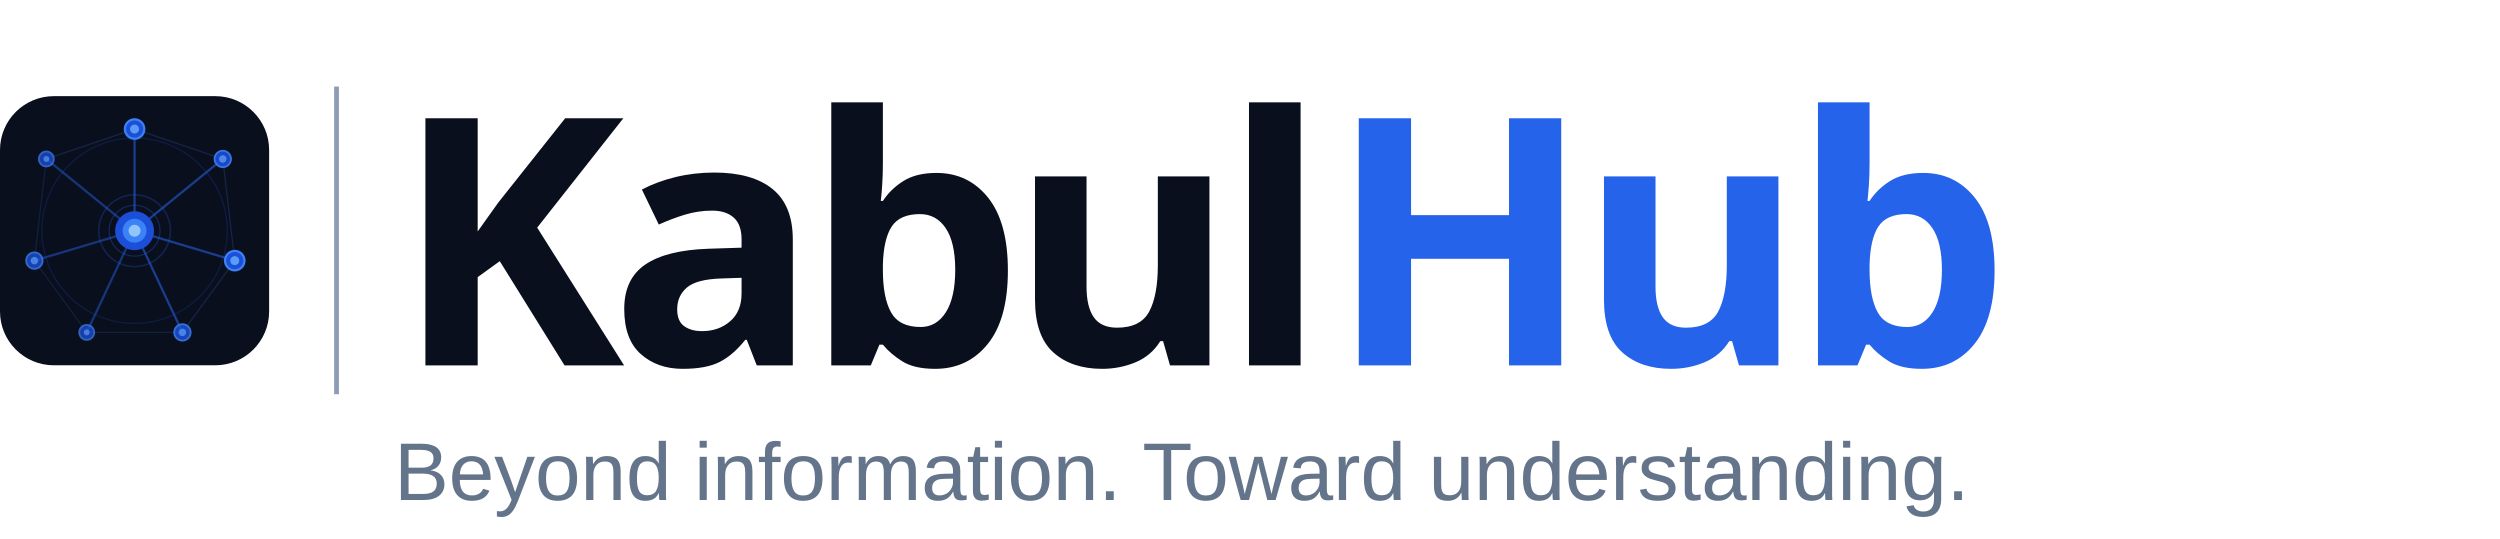
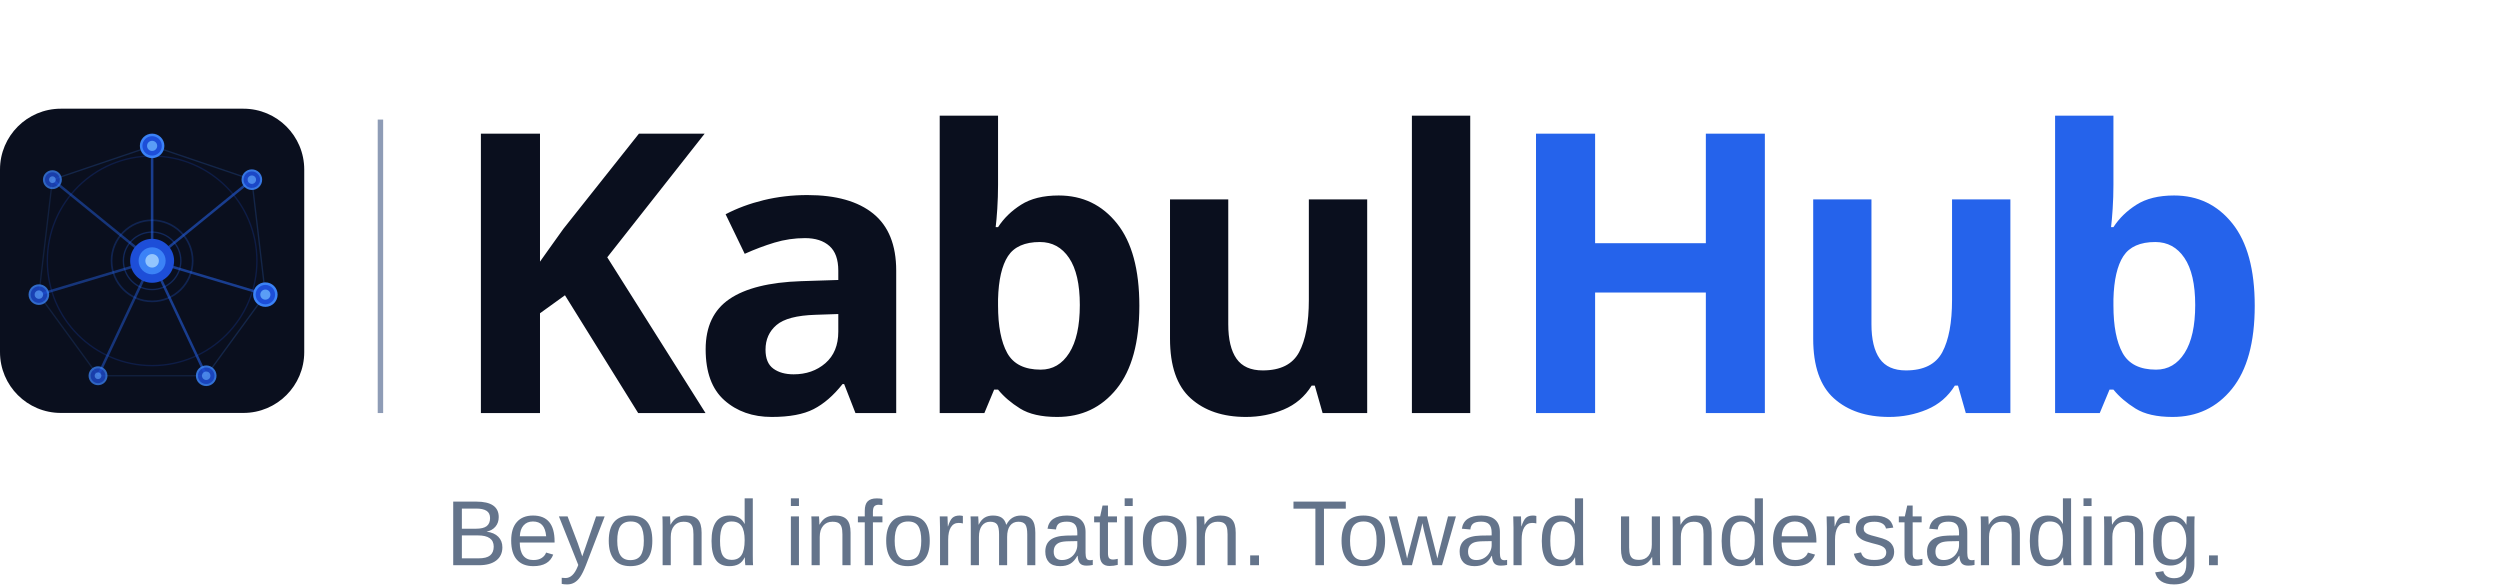
- <svg xmlns="http://www.w3.org/2000/svg" width="520" height="112" viewBox="0 0 520 112" role="img">
+ <svg xmlns="http://www.w3.org/2000/svg" width="460" height="108" viewBox="0 0 460 108" role="img">
  <g transform="translate(0, 20) scale(0.311)">
    <rect x="0" y="0" width="180" height="180" rx="36" fill="#0A0F1E" />
    <line x1="90" y1="90" x2="90" y2="22" stroke="#2563EB" stroke-width="1.5" opacity="0.55" />
    <line x1="90" y1="90" x2="149" y2="42" stroke="#2563EB" stroke-width="1.5" opacity="0.55" />
    <line x1="90" y1="90" x2="157" y2="110" stroke="#2563EB" stroke-width="1.5" opacity="0.55" />
    <line x1="90" y1="90" x2="122" y2="158" stroke="#2563EB" stroke-width="1.5" opacity="0.55" />
    <line x1="90" y1="90" x2="58" y2="158" stroke="#2563EB" stroke-width="1.5" opacity="0.45" />
    <line x1="90" y1="90" x2="23" y2="110" stroke="#2563EB" stroke-width="1.5" opacity="0.45" />
    <line x1="90" y1="90" x2="31" y2="42" stroke="#2563EB" stroke-width="1.5" opacity="0.45" />
    <line x1="90" y1="22" x2="149" y2="42" stroke="#3B82F6" stroke-width="0.8" opacity="0.2" />
    <line x1="149" y1="42" x2="157" y2="110" stroke="#3B82F6" stroke-width="0.8" opacity="0.2" />
    <line x1="157" y1="110" x2="122" y2="158" stroke="#3B82F6" stroke-width="0.8" opacity="0.2" />
    <line x1="122" y1="158" x2="58" y2="158" stroke="#3B82F6" stroke-width="0.8" opacity="0.15" />
    <line x1="58" y1="158" x2="23" y2="110" stroke="#3B82F6" stroke-width="0.8" opacity="0.15" />
    <line x1="23" y1="110" x2="31" y2="42" stroke="#3B82F6" stroke-width="0.8" opacity="0.15" />
    <line x1="31" y1="42" x2="90" y2="22" stroke="#3B82F6" stroke-width="0.8" opacity="0.2" />
    <circle cx="90" cy="90" r="62" fill="none" stroke="#1D4ED8" stroke-width="0.8" opacity="0.22" />
    <circle cx="90" cy="22" r="6.5" fill="#1D4ED8" stroke="#3B82F6" stroke-width="1.5" />
    <circle cx="149" cy="42" r="5.5" fill="#1D4ED8" stroke="#3B82F6" stroke-width="1.2" opacity="0.9" />
    <circle cx="157" cy="110" r="6.5" fill="#1D4ED8" stroke="#3B82F6" stroke-width="1.5" />
    <circle cx="122" cy="158" r="5.5" fill="#1D4ED8" stroke="#3B82F6" stroke-width="1.2" opacity="0.85" />
    <circle cx="58" cy="158" r="5" fill="#1D4ED8" stroke="#3B82F6" stroke-width="1.2" opacity="0.75" />
    <circle cx="23" cy="110" r="5.5" fill="#1D4ED8" stroke="#3B82F6" stroke-width="1.2" opacity="0.8" />
    <circle cx="31" cy="42" r="5" fill="#1D4ED8" stroke="#3B82F6" stroke-width="1.2" opacity="0.75" />
    <circle cx="90" cy="22" r="3" fill="#60A5FA" opacity="0.9" />
    <circle cx="149" cy="42" r="2.5" fill="#60A5FA" opacity="0.7" />
    <circle cx="157" cy="110" r="3" fill="#60A5FA" opacity="0.9" />
    <circle cx="122" cy="158" r="2.5" fill="#60A5FA" opacity="0.65" />
    <circle cx="58" cy="158" r="2" fill="#60A5FA" opacity="0.6" />
    <circle cx="23" cy="110" r="2.5" fill="#60A5FA" opacity="0.65" />
    <circle cx="31" cy="42" r="2" fill="#60A5FA" opacity="0.6" />
    <circle cx="90" cy="90" r="24" fill="none" stroke="#2563EB" stroke-width="1" opacity="0.25" />
    <circle cx="90" cy="90" r="17" fill="none" stroke="#2563EB" stroke-width="0.8" opacity="0.3" />
    <circle cx="90" cy="90" r="13" fill="#1D4ED8" />
    <circle cx="90" cy="90" r="8" fill="#3B82F6" />
    <circle cx="90" cy="90" r="4" fill="#93C5FD" />
  </g>
-   <line x1="70" y1="18" x2="70" y2="82" stroke="#1E3A6E" stroke-width="1" opacity="0.5" />
+   <line x1="70" y1="22" x2="70" y2="76" stroke="#1E3A6E" stroke-width="1" opacity="0.5" />
  <text x="82" y="76" font-family="'Arial Black', 'Arial Bold', Gadget, sans-serif" font-weight="900" font-size="72" letter-spacing="-3" fill="#0A0F1E">Kabul<tspan fill="#2563EB">Hub</tspan>
  </text>
  <text x="82" y="104" font-family="Arial, Helvetica, sans-serif" font-weight="400" font-size="17" textLength="335" lengthAdjust="spacingAndGlyphs" fill="#64748B">Beyond information. Toward understanding.</text>
</svg>
